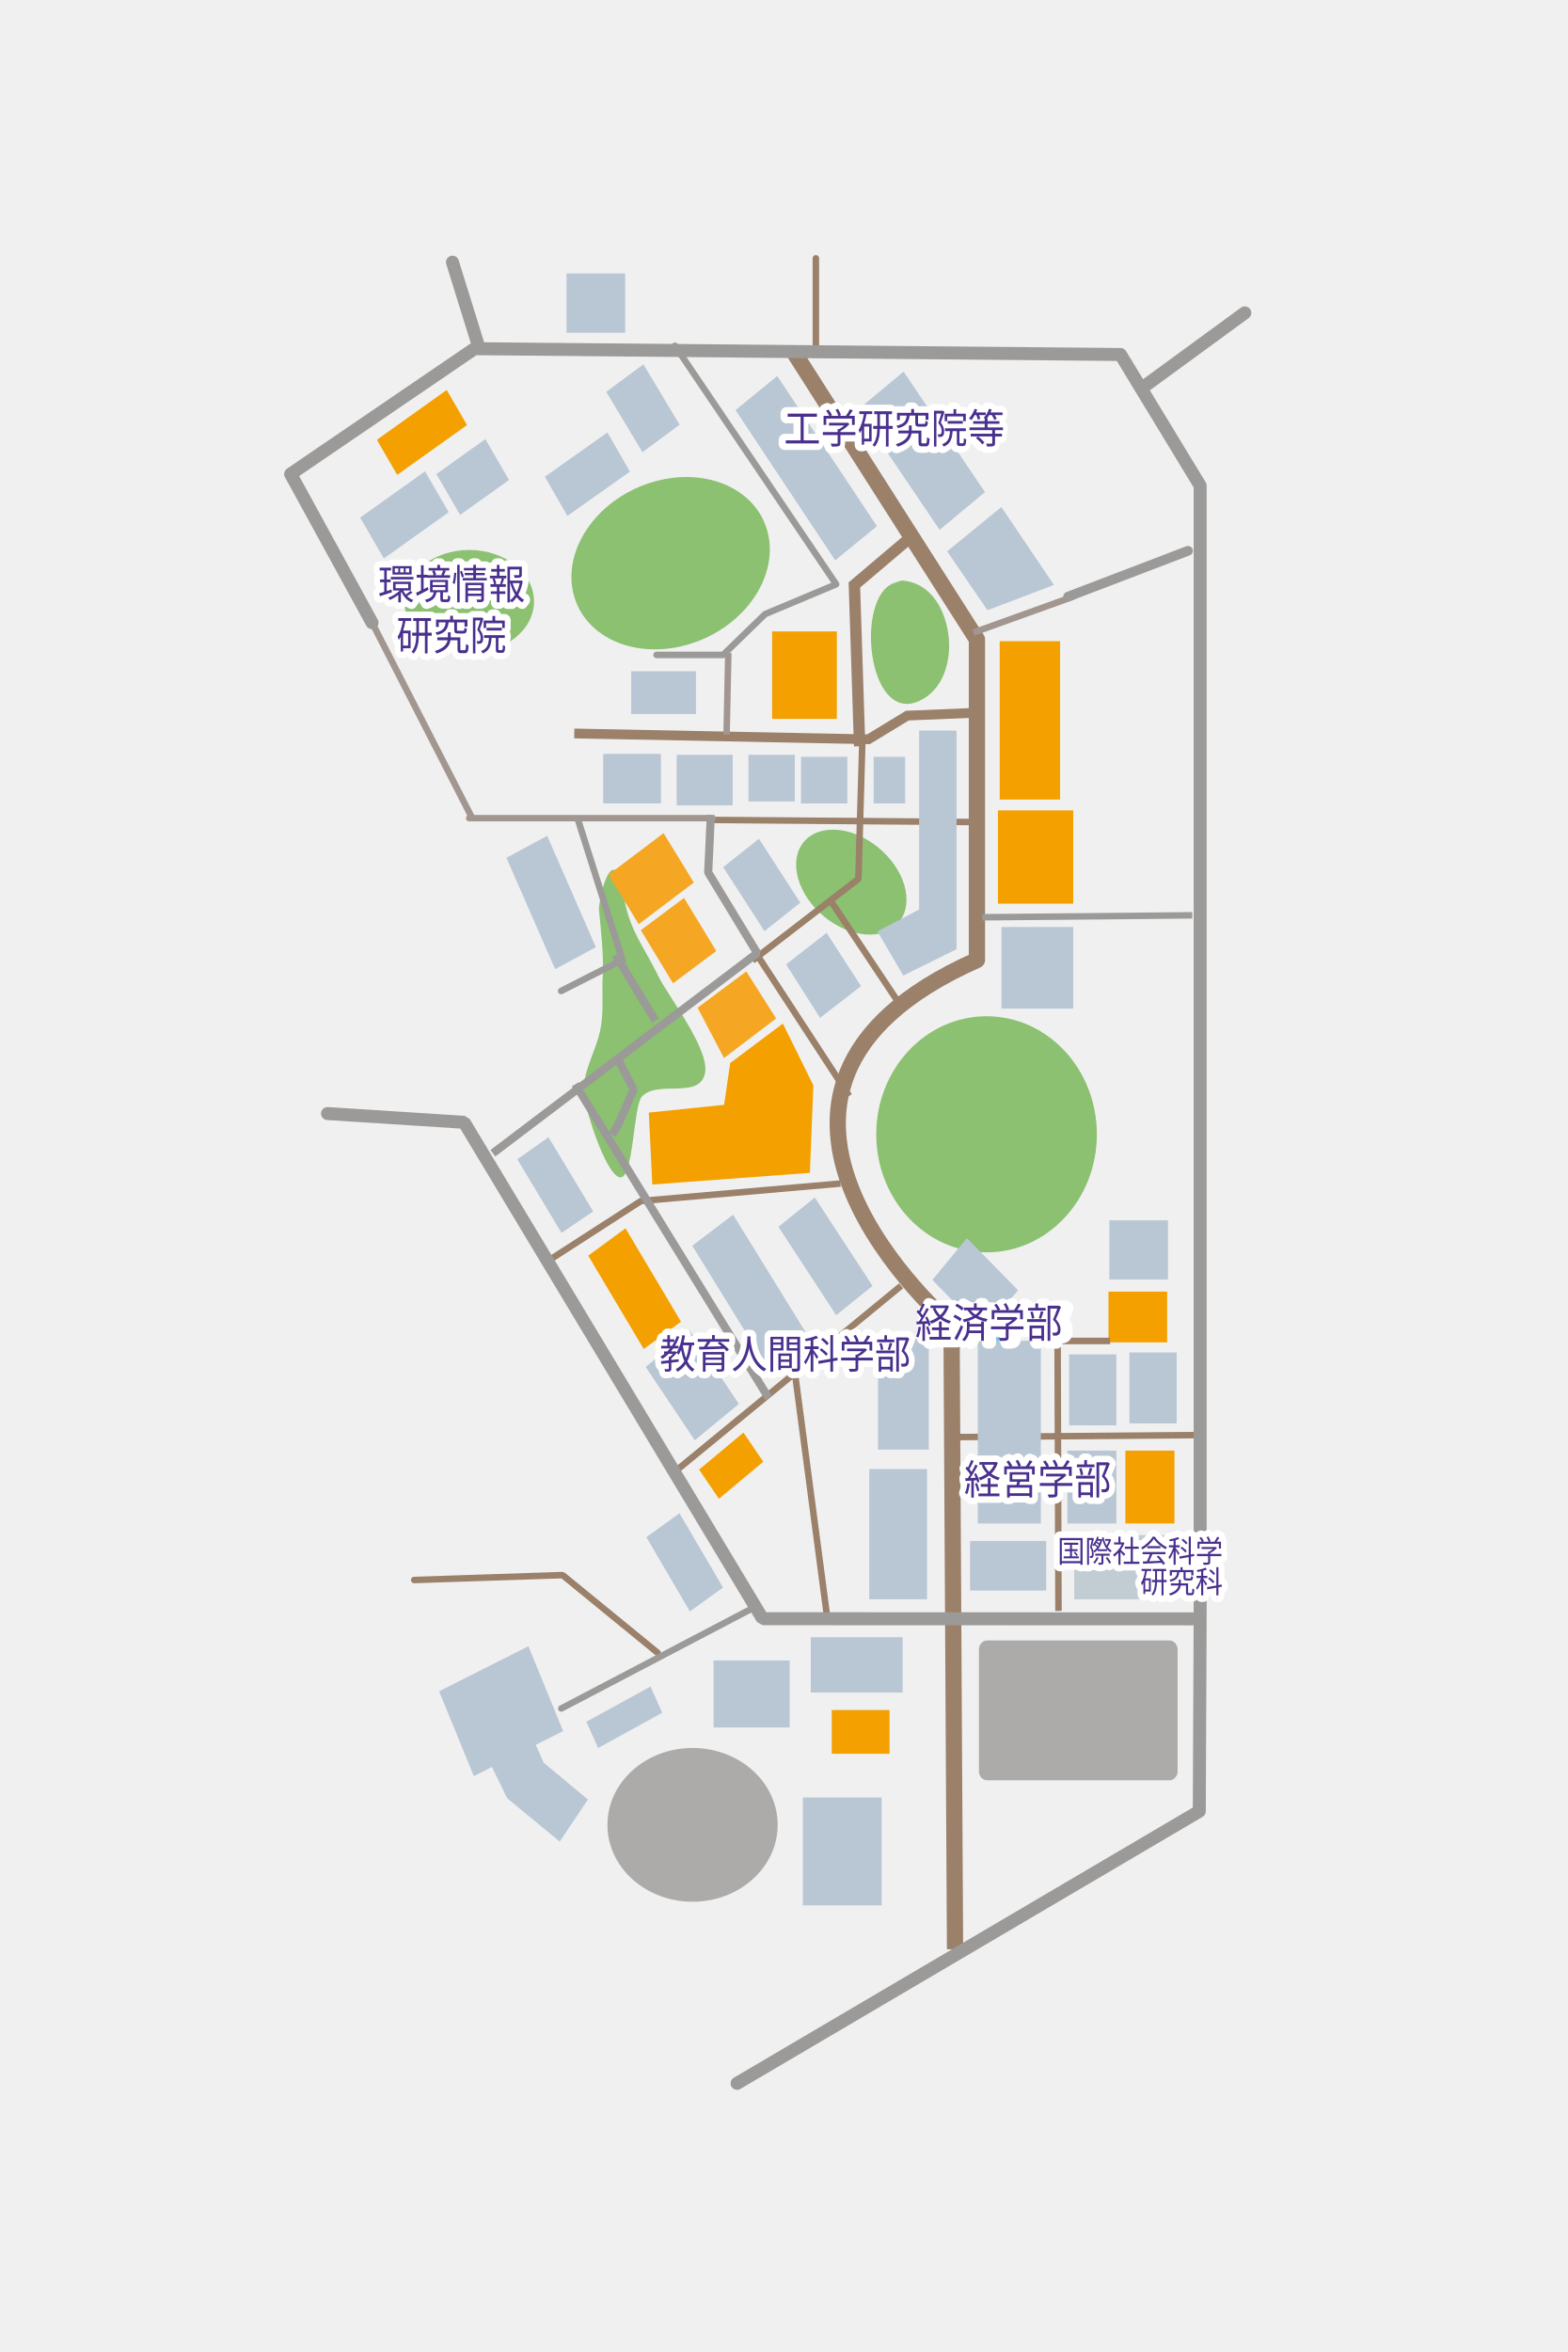
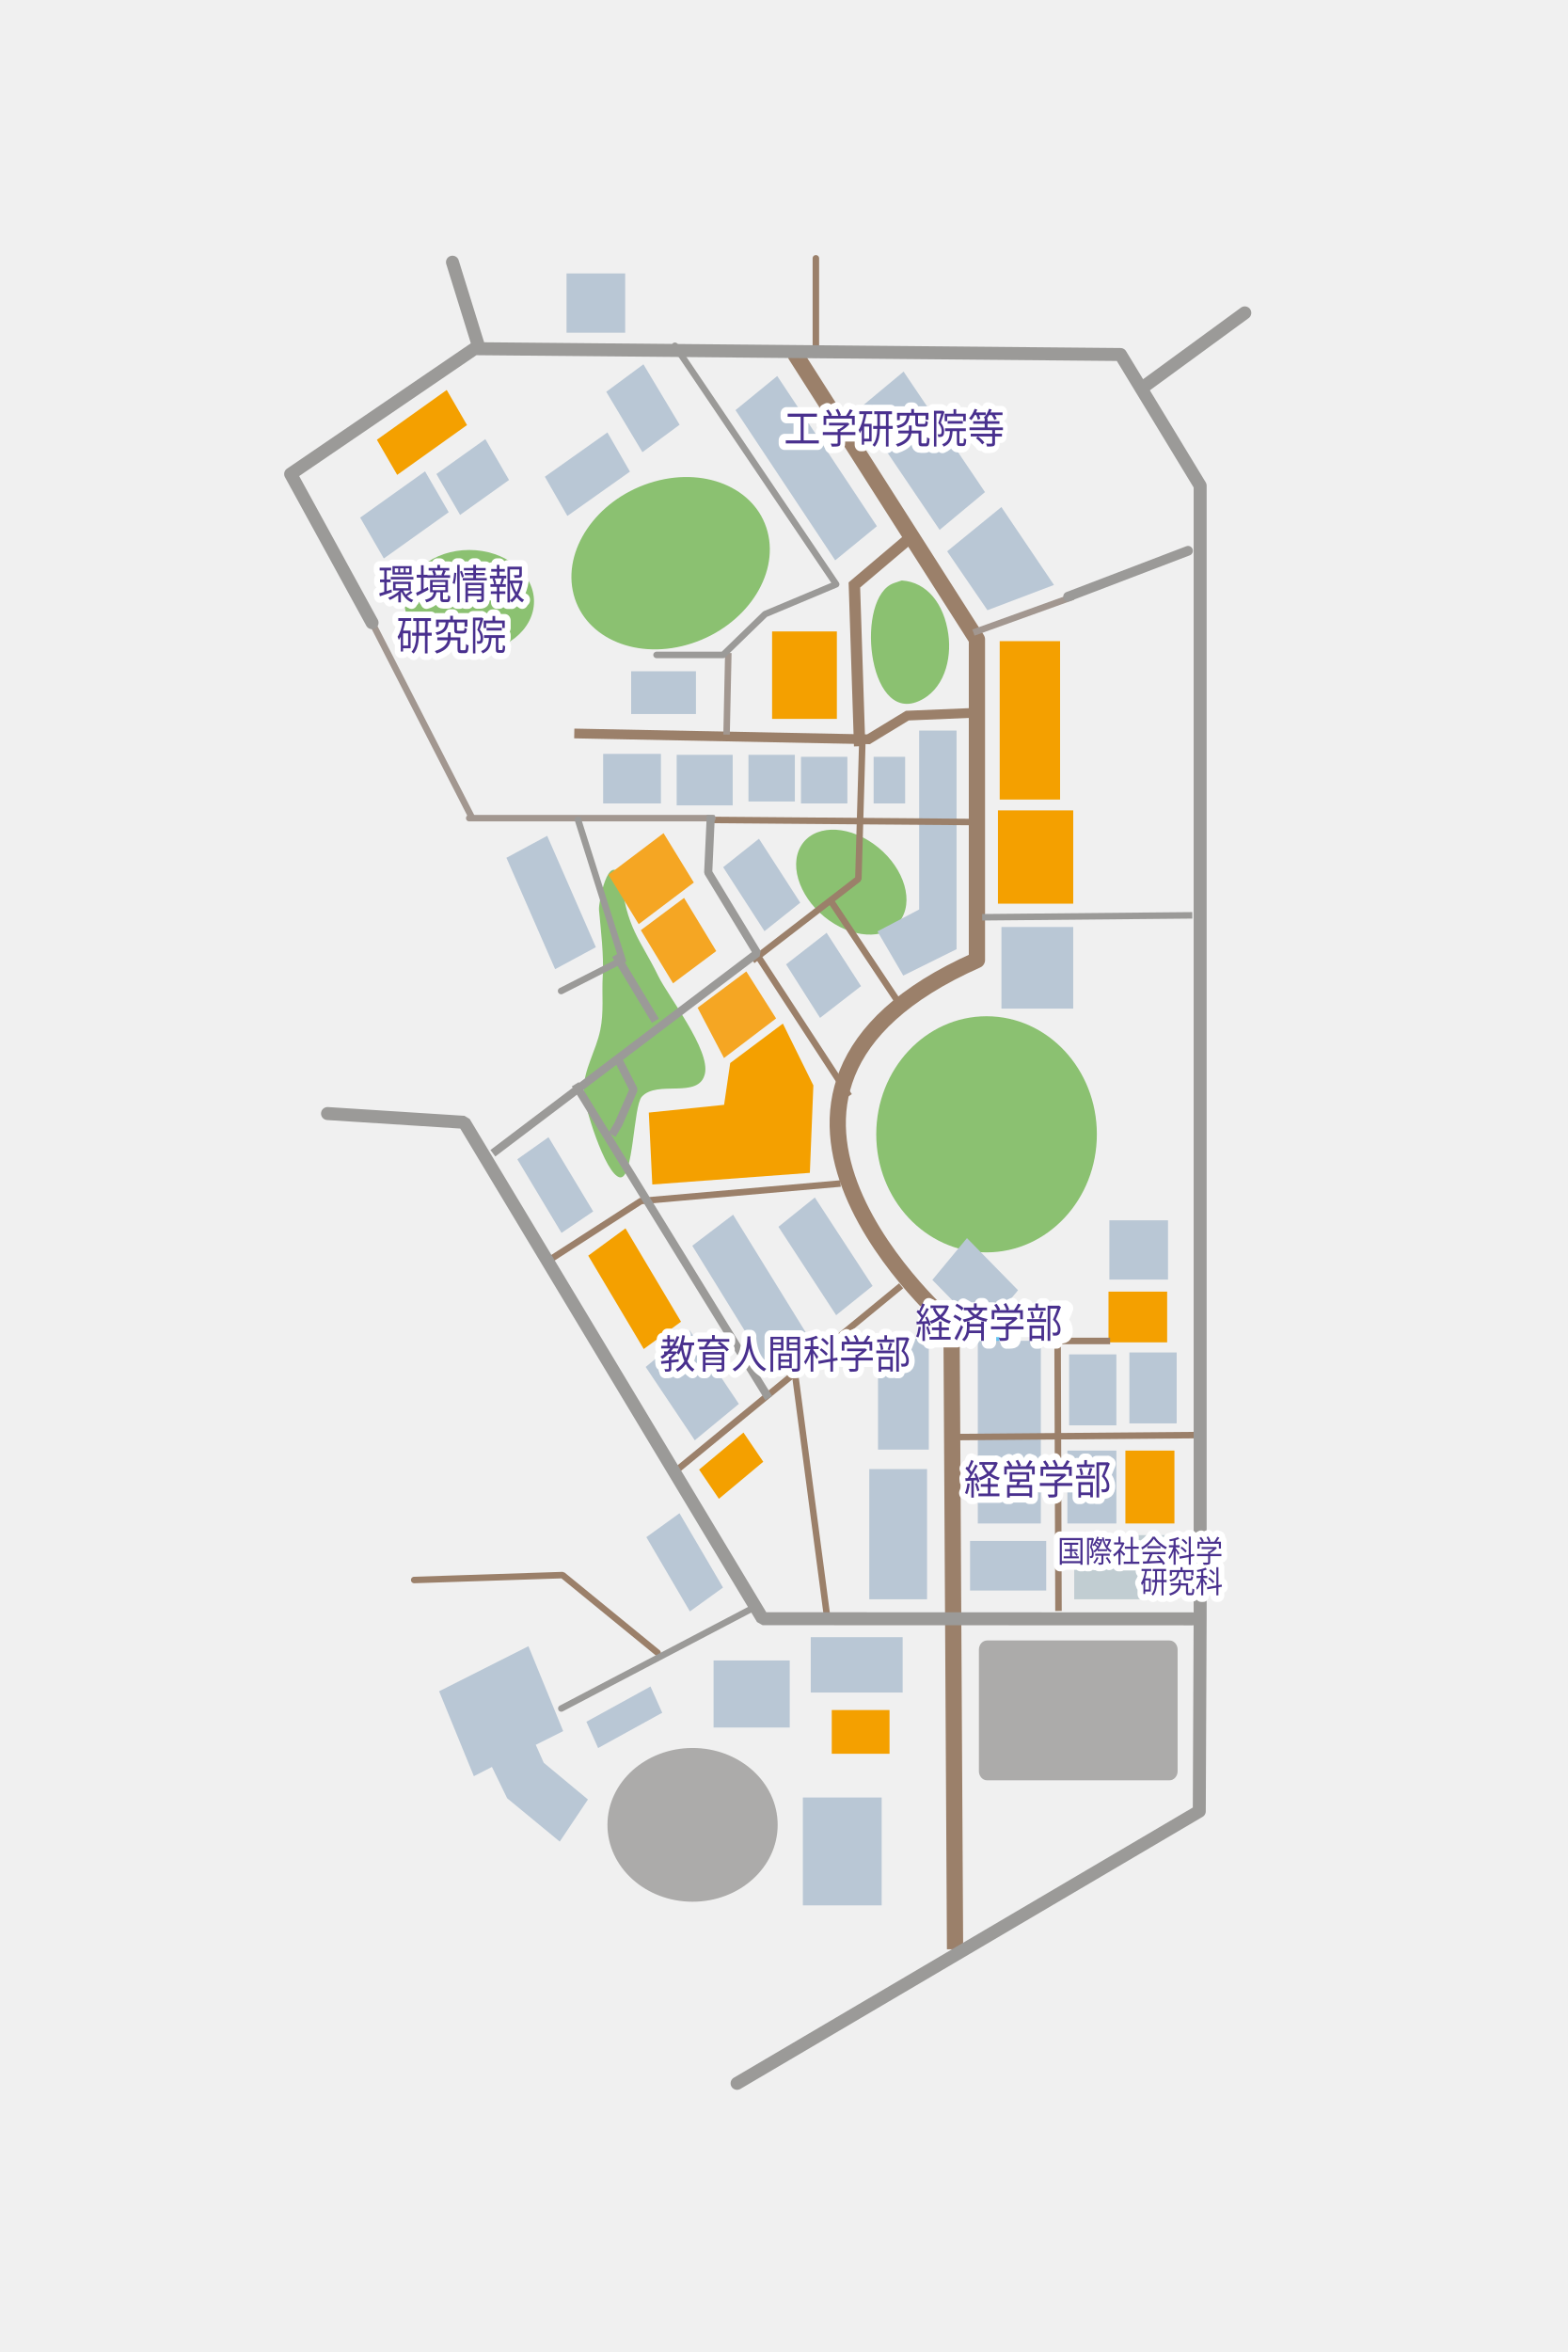
<svg xmlns="http://www.w3.org/2000/svg" xmlns:xlink="http://www.w3.org/1999/xlink" version="1.1" id="レイヤー_1" x="0px" y="0px" width="480px" height="720px" viewBox="0 0 480 720" enable-background="new 0 0 480 720" xml:space="preserve" font-family="Verdana">
  <g id="森">
    <path opacity="0.7" fill="#5FAC3B" d="M175.668,182.084c3.587,13.549,19.778,20.205,36.158,14.862 c16.385-5.344,26.761-20.663,23.174-34.213c-3.584-13.551-19.774-20.207-36.159-14.861 C182.46,153.213,172.081,168.536,175.668,182.084z" />
    <path opacity="0.7" fill="#5FAC3B" d="M276.145,281.002c-3.721,6.487-13.676,6.837-22.233,0.785 c-8.556-6.052-12.467-16.218-8.738-22.702c3.723-6.491,13.679-6.834,22.236-0.789C275.96,264.352,279.872,274.519,276.145,281.002z" />
    <path opacity="0.7" fill="#5FAC3B" d="M335.839,347.234c0,19.961-15.112,36.143-33.77,36.143c-18.652,0-33.772-16.182-33.772-36.143 c0-19.96,15.12-36.138,33.772-36.138C320.727,311.096,335.839,327.274,335.839,347.234z" />
    <path opacity="0.7" fill="#5FAC3B" d="M273.77,178.48c-11.978,4.067-8.32,42.958,7.425,36.205 c7.824-3.355,10.266-12.773,9.163-20.581c-1.288-9.174-6.478-15.934-14.274-16.406" />
    <path opacity="0.7" fill="#5FAC3B" d="M190.255,268.57c1.245,15.362,6.016,19.311,11.295,30.223 c2.992,6.174,16.051,22.662,14.261,29.984c-1.912,7.808-14.546,1.686-19.306,6.959c-2.618,2.901-2.507,25.485-6.735,24.68 c-4.486-0.856-11.198-22.598-11.113-26.606c0.147-6.586,3.803-12.064,5.137-18.484c1.171-5.621,0.421-10.957,0.76-16.595 c0.362-6.167-0.593-14.141-1.149-20.198C183.213,276.389,186.254,260.378,190.255,268.57" />
    <ellipse opacity="0.7" fill="#5FAC3B" cx="143.668" cy="184.123" rx="19.836" ry="15.765" />
  </g>
  <g id="建物_xFF08_黄色_xFF09_">
    <a>
      <polygon id="roomABb" fill="#F5A623" points="212.437,270.167 195.566,282.906 186.296,267.791 203.17,255.049" />
    </a>
    <a>
      <polygon id="roomEb" fill="#F5A623" points="219.301,291.143 206.07,301.014 196.214,284.748 209.448,274.872" />
    </a>
    <a>
      <polygon id="roomCDb" fill="#F5A623" points="237.626,311.767 221.671,323.886 213.595,308.49 228.508,297.371" />
    </a>
    <a>
      <rect id="roomKLMb" x="305.552" y="248.082" fill="#F4A000" width="23.051" height="28.551" />
    </a>
    <a>
      <polygon id="roomFP-1P-2QUWb" fill="#F4A000" points="239.702,313.343 223.577,325.418 221.705,338.211 198.653,340.587 199.725,362.604 247.966,359.032 249.039,332.263 " />
    </a>
    <a>
      <rect id="roomGb" x="339.404" y="395.392" fill="#F4A000" width="17.959" height="15.536" />
    </a>
    <a>
      <rect id="roomNb" x="306.093" y="196.271" fill="#F4A000" width="18.487" height="48.49" />
    </a>
    <a>
      <rect id="roomTb" x="254.669" y="523.482" fill="#F4A000" width="17.689" height="13.385" />
    </a>
    <a>
      <polygon id="roomJb" fill="#F4A000" points="233.7,447.476 220.119,458.819 214.056,449.881 227.64,438.538 " />
    </a>
    <a>
      <rect id="roomRb" x="236.405" y="193.297" fill="#F4A000" width="19.831" height="26.772" />
    </a>
    <a>
      <polygon id="roomIb" fill="#F4A000" points="208.518,404.606 197.106,412.965 180.105,384.385 191.511,376.025 " />
    </a>
    <a>
      <polygon id="roomOb" fill="#F4A000" points="136.777,119.377 115.392,134.628 121.615,145.37 142.992,130.12 " />
    </a>
    <a>
      <rect id="roomHb" x="344.578" y="444.059" fill="#F4A000" width="15.014" height="22.311" />
    </a>
+   </g>
+   <g id="建物グレー">
+     <path opacity="0.8" fill="#9B9A98" stroke="#9B9A98" stroke-width="0.658" d="M360.242,542.185c0,1.368-0.974,2.48-2.171,2.48 h-55.841c-1.205,0-2.178-1.112-2.178-2.48v-37.19c0-1.372,0.973-2.482,2.178-2.482h55.841c1.197,0,2.171,1.11,2.171,2.482V542.185z" />
+     <path opacity="0.8" fill="#9B9A98" stroke="#9B9A98" stroke-width="0.658" d="M237.78,558.629 c0,12.815-11.518,23.204-25.726,23.204c-14.209,0-25.734-10.389-25.734-23.204c0-12.814,11.524-23.206,25.734-23.206 C226.261,535.423,237.78,545.814,237.78,558.629z" />
+     <rect x="339.671" y="373.561" fill="#B9C7D5" width="17.957" height="18.148" />
+     <polygon fill="#66C6F1" points="310.419,412.876 304.523,412.876 300.236,400.976 305.057,396.809 " />
+     <rect x="326.809" y="444.059" fill="#B9C7D5" width="15.007" height="22.311" />
+     <polygon fill="#B9C7D5" points="253.096,285.552 240.682,295.217 251.085,311.598 263.63,301.878 " />
+     <polygon fill="#B9C7D5" points="167.942,348.121 158.397,354.873 171.92,377.417 181.625,370.844 " />
+     <polygon fill="#B9C7D5" points="322.708,179.067 302.335,186.799 289.995,168.768 306.607,155.213 " />
+     <polygon fill="#B9C7D5" points="226.231,429.771 212.728,440.903 197.695,418.455 211.202,407.318 " />
+     <rect x="266.152" y="449.715" fill="#B9C7D5" width="17.694" height="39.862" />
+     <rect x="268.836" y="409.854" fill="#B9C7D5" width="15.544" height="33.909" />
+     <polygon fill="#B9C7D5" points="182.444,289.958 169.964,296.683 155.058,262.588 167.542,255.868 " />
+     <rect x="245.247" y="231.671" fill="#B9C7D5" width="14.205" height="14.277" />
+     <rect x="207.189" y="231.073" fill="#B9C7D5" width="17.154" height="15.47" />
+     <rect x="184.677" y="230.782" fill="#B9C7D5" width="17.69" height="15.167" />
+     <rect x="248.241" y="501.175" fill="#B9C7D5" width="28.138" height="16.95" />
+     <rect x="245.823" y="550.255" fill="#B9C7D5" width="24.125" height="33.02" />
+     <rect x="218.483" y="508.312" fill="#B9C7D5" width="23.32" height="20.525" />
+     <rect x="267.49" y="231.671" fill="#B9C7D5" width="9.653" height="14.277" />
+     <rect x="193.25" y="205.493" fill="#B9C7D5" width="19.835" height="13.089" />
+     <polygon fill="#B9C7D5" points="221.376,485.979 211.231,493.3 197.902,470.562 208.048,463.237 " />
+     <polygon fill="#B9C7D5" points="183.132,535.115 179.539,527.066 199.169,516.271 202.76,524.313 " />
+     <polygon fill="#B9C7D5" points="248.396,410.609 235.894,420.12 211.961,381.348 224.463,371.841 " />
+     <polygon fill="#B9C7D5" points="267.165,393.643 256.014,402.608 238.34,375.553 249.488,366.578 " />
+     <polygon fill="#B9C7D5" points="268.497,161.084 255.724,171.528 225.199,125.548 237.975,115.103 " />
+     <rect x="328.911" y="469.942" fill="#C1CDD2" width="31.895" height="19.635" />
+     <rect x="297.018" y="471.725" fill="#B9C7D5" width="23.314" height="15.171" />
+     <rect x="327.342" y="414.61" fill="#B9C7D5" width="14.474" height="21.717" />
+     <polygon fill="#B9C7D5" points="301.586,150.645 287.696,162.207 262.766,125.323 276.663,113.756 " />
+     <polygon fill="#B9C7D5" points="245.031,276.331 234.071,285.054 221.423,265.473 232.379,256.754 " />
+     <rect x="306.626" y="283.773" fill="#B9C7D5" width="21.977" height="24.986" />
+     <polygon fill="#B9C7D5" points="301.106,407.769 285.469,391.809 296.069,379.015 311.711,394.97 " />
+     <rect x="299.388" y="410.447" fill="#B9C7D5" width="19.299" height="55.922" />
+     <polygon fill="#B9C7D5" points="292.882,290.57 276.567,298.649 268.659,285.113 281.421,278.419 281.421,223.642 292.882,223.642 " />
+     <polygon fill="#B9C7D5" points="134.445,517.734 161.796,503.939 172.441,529.934 164.048,534.13 166.49,539.627 180.018,550.865 171.382,563.754 155.283,550.484 150.621,540.898 145.087,543.73 " />
+     <polygon fill="#B9C7D5" points="208.09,130.017 196.699,138.421 185.623,119.938 197.007,111.526 " />
+     <polygon fill="#B9C7D5" points="185.98,132.374 166.823,145.94 173.721,157.94 192.88,144.375 " />
+     <polygon fill="#B9C7D5" points="148.609,134.425 133.617,145.108 140.87,157.626 155.855,146.938 " />
+     <polygon fill="#B9C7D5" points="130.142,144.287 110.277,158.451 117.523,170.964 137.388,156.804 " />
+     <rect x="345.799" y="414.02" fill="#B9C7D5" width="14.477" height="21.711" />
+     <rect x="229.167" y="231.073" fill="#B9C7D5" width="14.204" height="14.281" />
+     <rect x="173.466" y="83.705" fill="#B9C7D5" width="17.956" height="18.148" />
  </g>
  <g id="歩道">
    <polyline fill="none" stroke="#9B806A" stroke-width="1.989" stroke-miterlimit="1" points="257.347,362.305 196.24,367.656 168.632,385.457 " />
    <line fill="none" stroke="#9B806A" stroke-width="1.989" stroke-miterlimit="1" x1="367.778" y1="439.299" x2="290.052" y2="439.943" />
    <polyline fill="none" stroke="#9B806A" stroke-width="2.984" points="297.811,218.231 277.809,219.069 265.89,226.317 175.831,224.531" />
    <polyline fill="none" stroke="#9B806A" stroke-width="3.481" points="263.208,228.446 261.596,179.067 279.555,163.849" />
    <polyline fill="none" stroke="#9B806A" stroke-width="1.989" stroke-miterlimit="1" points="264.05,226.432 262.818,269.061 230.395,294.047" />
    <line fill="none" stroke="#9B806A" stroke-width="1.989" stroke-miterlimit="1" x1="254.246" y1="275.604" x2="276.338" y2="308.716" />
    <line fill="none" stroke="#9B806A" stroke-width="1.989" x1="243.314" y1="419.732" x2="253.329" y2="495.523" />
    <line fill="none" stroke="#9B806A" stroke-width="1.989" stroke-miterlimit="1" x1="232.313" y1="293.08" x2="259.989" y2="335.484" />
    <polyline fill="none" stroke="#9B806A" stroke-width="1.989" stroke-miterlimit="1" points="324.091,493.143 323.82,410.492 339.9,410.492" />
    <line fill="none" stroke="#9B806A" stroke-width="1.989" stroke-linecap="round" stroke-miterlimit="1" x1="249.806" y1="79.075" x2="249.806" y2="108.521" />
    <line fill="none" stroke="#9B806A" stroke-width="1.989" x1="299.119" y1="251.65" x2="218.445" y2="251.008" />
    <path fill="none" stroke="#9B806A" stroke-width="4.973" stroke-linejoin="round" stroke-miterlimit="1" d="M292.419,596.707 l-1.074-190.968c0,0-83.352-71.399,7.774-111.852v-98.162l-55.748-87.455" />
    <line fill="none" stroke="#9B806A" stroke-width="1.989" x1="275.912" y1="393.613" x2="206.158" y2="450.903" />
    <polyline fill="none" stroke="#9B806A" stroke-width="1.989" stroke-linecap="round" stroke-miterlimit="1" points="126.823,483.674 172.251,482.171 201.331,505.931" />
    <line fill="none" stroke="#A29790" stroke-width="1.989" stroke-miterlimit="1" x1="298.047" y1="193.643" x2="328.603" y2="182.644" />
    <line fill="none" stroke="#A29790" stroke-width="1.989" stroke-miterlimit="1" x1="223.001" y1="199.888" x2="222.463" y2="224.874" />
    <line fill="none" stroke="#A29790" stroke-width="1.989" stroke-linecap="round" x1="218.176" y1="250.458" x2="143.668" y2="250.458" />
    <line fill="none" stroke="#A29790" stroke-width="1.989" stroke-miterlimit="1" x1="113.648" y1="190.075" x2="144.737" y2="250.757" />
    <line fill="none" stroke="#9B9A98" stroke-width="1.989" stroke-miterlimit="1" x1="300.729" y1="280.799" x2="365.053" y2="280.204" />
    <line fill="none" stroke="#9B9A98" stroke-width="1.989" stroke-linecap="round" stroke-miterlimit="3" x1="230.545" y1="492.25" x2="171.865" y2="523.003" />
    <line fill="none" stroke="#9B9A98" stroke-width="3.979" stroke-linecap="round" stroke-miterlimit="1" x1="381.137" y1="95.779" x2="349.529" y2="118.882" />
    <line fill="none" stroke="#9B9A98" stroke-width="3.979" stroke-linecap="round" stroke-miterlimit="1" x1="138.537" y1="80.262" x2="146.309" y2="105.297" />
    <polyline fill="none" stroke="#9B9A98" stroke-width="2.487" stroke-miterlimit="1" points="187.397,347.385 189.357,344.102 193.991,333.555 188.948,323.677 " />
    <polyline fill="none" stroke="#9B9A98" stroke-width="2.018" stroke-linecap="round" points="176.982,250.972 190.563,293.818 171.812,303.357 " />
    <line fill="none" stroke="#9B9A98" stroke-width="2.487" stroke-miterlimit="1" x1="176.14" y1="331.916" x2="235.368" y2="427.997" />
    <polyline fill="none" stroke="#9B9A98" stroke-width="3.979" stroke-linecap="round" stroke-linejoin="round" points="225.684,637.754 367.2,554.465 367.466,494.925 367.466,148.678 343.078,108.521 145.274,106.739 88.991,145.11 113.915,190.625 " />
    <polyline fill="none" stroke="#9B9A98" stroke-width="2.487" stroke-miterlimit="1" points="217.642,249.518 216.84,267.068 231.847,291.76 150.906,353.036 " />
    <polyline fill="none" stroke="#9B9A98" stroke-width="3.979" stroke-linecap="round" stroke-linejoin="bevel" points="365.096,495.57 233.493,495.523 142.097,343.562 100.285,340.883 " />
    <line fill="none" stroke="#9B9A98" stroke-width="2.984" stroke-linecap="round" stroke-miterlimit="1" x1="363.754" y1="168.609" x2="327.034" y2="182.644" />
    <polyline fill="none" stroke="#9B9A98" stroke-width="1.989" stroke-linecap="round" stroke-linejoin="round" stroke-miterlimit="1" points="201.023,200.486 221.393,200.486 234.26,187.994 256.022,178.864 206.653,105.844 " />
    <line fill="none" stroke="#9B9A98" stroke-width="2.487" stroke-miterlimit="1" x1="200.673" y1="312.477" x2="188.497" y2="292.32" />
  </g>
-   <path opacity="0.8" fill="#9B9A98" stroke="#9B9A98" stroke-width="0.658" d="M360.242,542.185c0,1.368-0.974,2.48-2.171,2.48 h-55.841c-1.205,0-2.178-1.112-2.178-2.48v-37.19c0-1.372,0.973-2.482,2.178-2.482h55.841c1.197,0,2.171,1.11,2.171,2.482V542.185z" />
-   <path opacity="0.8" fill="#9B9A98" stroke="#9B9A98" stroke-width="0.658" d="M237.78,558.629 c0,12.815-11.518,23.204-25.726,23.204c-14.209,0-25.734-10.389-25.734-23.204c0-12.814,11.524-23.206,25.734-23.206 C226.261,535.423,237.78,545.814,237.78,558.629z" />
-   <rect x="339.671" y="373.561" fill="#B9C7D5" width="17.957" height="18.148" />
-   <polygon fill="#66C6F1" points="310.419,412.876 304.523,412.876 300.236,400.976 305.057,396.809 " />
-   <rect x="326.809" y="444.059" fill="#B9C7D5" width="15.007" height="22.311" />
-   <polygon fill="#B9C7D5" points="253.096,285.552 240.682,295.217 251.085,311.598 263.63,301.878 " />
-   <polygon fill="#B9C7D5" points="167.942,348.121 158.397,354.873 171.92,377.417 181.625,370.844 " />
-   <polygon fill="#B9C7D5" points="322.708,179.067 302.335,186.799 289.995,168.768 306.607,155.213 " />
-   <polygon fill="#B9C7D5" points="226.231,429.771 212.728,440.903 197.695,418.455 211.202,407.318 " />
-   <rect x="266.152" y="449.715" fill="#B9C7D5" width="17.694" height="39.862" />
-   <rect x="268.836" y="409.854" fill="#B9C7D5" width="15.544" height="33.909" />
-   <polygon fill="#B9C7D5" points="182.444,289.958 169.964,296.683 155.058,262.588 167.542,255.868 " />
-   <rect x="245.247" y="231.671" fill="#B9C7D5" width="14.205" height="14.277" />
-   <rect x="207.189" y="231.073" fill="#B9C7D5" width="17.154" height="15.47" />
-   <rect x="184.677" y="230.782" fill="#B9C7D5" width="17.69" height="15.167" />
-   <rect x="248.241" y="501.175" fill="#B9C7D5" width="28.138" height="16.95" />
-   <rect x="245.823" y="550.255" fill="#B9C7D5" width="24.125" height="33.02" />
-   <rect x="218.483" y="508.312" fill="#B9C7D5" width="23.32" height="20.525" />
-   <rect x="267.49" y="231.671" fill="#B9C7D5" width="9.653" height="14.277" />
-   <rect x="193.25" y="205.493" fill="#B9C7D5" width="19.835" height="13.089" />
-   <polygon fill="#B9C7D5" points="221.376,485.979 211.231,493.3 197.902,470.562 208.048,463.237 " />
-   <polygon fill="#B9C7D5" points="183.132,535.115 179.539,527.066 199.169,516.271 202.76,524.313 " />
-   <polygon fill="#B9C7D5" points="248.396,410.609 235.894,420.12 211.961,381.348 224.463,371.841 " />
-   <polygon fill="#B9C7D5" points="267.165,393.643 256.014,402.608 238.34,375.553 249.488,366.578 " />
-   <polygon fill="#B9C7D5" points="268.497,161.084 255.724,171.528 225.199,125.548 237.975,115.103 " />
-   <rect x="328.911" y="469.942" fill="#C1CDD2" width="31.895" height="19.635" />
-   <rect x="297.018" y="471.725" fill="#B9C7D5" width="23.314" height="15.171" />
-   <rect x="327.342" y="414.61" fill="#B9C7D5" width="14.474" height="21.717" />
-   <polygon fill="#B9C7D5" points="301.586,150.645 287.696,162.207 262.766,125.323 276.663,113.756 " />
-   <polygon fill="#B9C7D5" points="245.031,276.331 234.071,285.054 221.423,265.473 232.379,256.754 " />
-   <rect x="306.626" y="283.773" fill="#B9C7D5" width="21.977" height="24.986" />
-   <polygon fill="#B9C7D5" points="301.106,407.769 285.469,391.809 296.069,379.015 311.711,394.97 " />
-   <rect x="299.388" y="410.447" fill="#B9C7D5" width="19.299" height="55.922" />
-   <polygon fill="#B9C7D5" points="292.882,290.57 276.567,298.649 268.659,285.113 281.421,278.419 281.421,223.642 292.882,223.642 " />
-   <polygon fill="#B9C7D5" points="134.445,517.734 161.796,503.939 172.441,529.934 164.048,534.13 166.49,539.627 180.018,550.865 171.382,563.754 155.283,550.484 150.621,540.898 145.087,543.73 " />
-   <polygon fill="#B9C7D5" points="208.09,130.017 196.699,138.421 185.623,119.938 197.007,111.526 " />
-   <polygon fill="#B9C7D5" points="185.98,132.374 166.823,145.94 173.721,157.94 192.88,144.375 " />
-   <polygon fill="#B9C7D5" points="148.609,134.425 133.617,145.108 140.87,157.626 155.855,146.938 " />
-   <polygon fill="#B9C7D5" points="130.142,144.287 110.277,158.451 117.523,170.964 137.388,156.804 " />
-   <rect x="345.799" y="414.02" fill="#B9C7D5" width="14.477" height="21.711" />
-   <rect x="229.167" y="231.073" fill="#B9C7D5" width="14.204" height="14.281" />
-   <text transform="matrix(0.901 0 0 1 282.176 409.8535)" fill="#FFFFFF" stroke="#FFFFFF" stroke-width="4" stroke-linecap="round" stroke-linejoin="round" font-family="'KozGoPro-Bold-83pv-RKSJ-H'" font-size="12.501">経済学部</text>
-   <text transform="matrix(0.901 0 0 1 115.7395 183.3994)">
-     <tspan x="0" y="0" fill="#FFFFFF" stroke="#FFFFFF" stroke-width="4" stroke-linecap="round" stroke-linejoin="round" font-family="'KozGoPro-Bold-83pv-RKSJ-H'" font-size="12.501">環境情報</tspan>
-     <tspan x="6.25" y="15.626" fill="#FFFFFF" stroke="#FFFFFF" stroke-width="4" stroke-linecap="round" stroke-linejoin="round" font-family="'KozGoPro-Bold-83pv-RKSJ-H'" font-size="12.501">研究院</tspan>
-   </text>
-   <text transform="matrix(0.901 0 0 1 201.9827 418.9443)" fill="#FFFFFF" stroke="#FFFFFF" stroke-width="4" stroke-linecap="round" stroke-linejoin="round" font-family="'KozGoPro-Bold-83pv-RKSJ-H'" font-size="12.183">教育人間科学部</text>
-   <text transform="matrix(0.901 0 0 1 323.7502 478.2686)">
-     <tspan x="0" y="0" fill="#FFFFFF" stroke="#FFFFFF" stroke-width="4" stroke-linecap="round" stroke-linejoin="round" font-family="'KozGoPro-Bold-83pv-RKSJ-H'" font-size="9.376">国際社会科学</tspan>
-     <tspan x="28.127" y="9.376" fill="#FFFFFF" stroke="#FFFFFF" stroke-width="4" stroke-linecap="round" stroke-linejoin="round" font-family="'KozGoPro-Bold-83pv-RKSJ-H'" font-size="9.376">研究科</tspan>
-   </text>
-   <text transform="matrix(0.901 0 0 1 295.177 457.417)" fill="#FFFFFF" stroke="#FFFFFF" stroke-width="4" stroke-linecap="round" stroke-linejoin="round" font-family="'KozGoPro-Bold-83pv-RKSJ-H'" font-size="12.501">経営学部</text>
-   <text transform="matrix(0.901 0 0 1 239.6311 135.7129)" fill="#FFFFFF" stroke="#FFFFFF" stroke-width="4" stroke-linecap="round" stroke-linejoin="round" font-family="'KozGoPro-Bold-83pv-RKSJ-H'" font-size="12.501">工学研究院等</text>
-   <text transform="matrix(0.901 0 0 1 280.217 409.4707)" fill="#49308E" font-family="'KozGoPro-Bold-83pv-RKSJ-H'" font-size="12.501">経済学部</text>
-   <text transform="matrix(0.901 0 0 1 115.7395 183.3994)">
-     <tspan x="0" y="0" fill="#49308E" font-family="'KozGoPro-Bold-83pv-RKSJ-H'" font-size="12.501">環境情報</tspan>
-     <tspan x="6.25" y="15.626" fill="#49308E" font-family="'KozGoPro-Bold-83pv-RKSJ-H'" font-size="12.501">研究院</tspan>
-   </text>
-   <text transform="matrix(0.901 0 0 1 201.9827 418.9443)" fill="#49308E" font-family="'KozGoPro-Bold-83pv-RKSJ-H'" font-size="12.183">教育人間科学部</text>
-   <text transform="matrix(0.901 0 0 1 323.7502 478.2686)">
-     <tspan x="0" y="0" fill="#49308E" font-family="'KozGoPro-Bold-83pv-RKSJ-H'" font-size="9.376">国際社会科学</tspan>
-     <tspan x="28.127" y="9.376" fill="#49308E" font-family="'KozGoPro-Bold-83pv-RKSJ-H'" font-size="9.376">研究科</tspan>
-   </text>
-   <text transform="matrix(0.901 0 0 1 295.177 457.417)" fill="#49308E" font-family="'KozGoPro-Bold-83pv-RKSJ-H'" font-size="12.501">経営学部</text>
-   <text transform="matrix(0.901 0 0 1 240.0002 135.7129)" fill="#49308E" font-family="'KozGoPro-Bold-83pv-RKSJ-H'" font-size="12.501">工学研究院等</text>
-   <rect x="173.466" y="83.705" fill="#B9C7D5" width="17.956" height="18.148" />
+   <g id="エリア名">
+     <text transform="matrix(0.901 0 0 1 282.176 409.8535)" fill="#FFFFFF" stroke="#FFFFFF" stroke-width="4" stroke-linecap="round" stroke-linejoin="round" font-family="'KozGoPro-Bold-83pv-RKSJ-H'" font-size="12.501">経済学部</text>
+     <text transform="matrix(0.901 0 0 1 115.7395 183.3994)">
+       <tspan x="0" y="0" fill="#FFFFFF" stroke="#FFFFFF" stroke-width="4" stroke-linecap="round" stroke-linejoin="round" font-family="'KozGoPro-Bold-83pv-RKSJ-H'" font-size="12.501">環境情報</tspan>
+       <tspan x="6.25" y="15.626" fill="#FFFFFF" stroke="#FFFFFF" stroke-width="4" stroke-linecap="round" stroke-linejoin="round" font-family="'KozGoPro-Bold-83pv-RKSJ-H'" font-size="12.501">研究院</tspan>
+     </text>
+     <text transform="matrix(0.901 0 0 1 201.9827 418.9443)" fill="#FFFFFF" stroke="#FFFFFF" stroke-width="4" stroke-linecap="round" stroke-linejoin="round" font-family="'KozGoPro-Bold-83pv-RKSJ-H'" font-size="12.183">教育人間科学部</text>
+     <text transform="matrix(0.901 0 0 1 323.7502 478.2686)">
+       <tspan x="0" y="0" fill="#FFFFFF" stroke="#FFFFFF" stroke-width="4" stroke-linecap="round" stroke-linejoin="round" font-family="'KozGoPro-Bold-83pv-RKSJ-H'" font-size="9.376">国際社会科学</tspan>
+       <tspan x="28.127" y="9.376" fill="#FFFFFF" stroke="#FFFFFF" stroke-width="4" stroke-linecap="round" stroke-linejoin="round" font-family="'KozGoPro-Bold-83pv-RKSJ-H'" font-size="9.376">研究科</tspan>
+     </text>
+     <text transform="matrix(0.901 0 0 1 295.177 457.417)" fill="#FFFFFF" stroke="#FFFFFF" stroke-width="4" stroke-linecap="round" stroke-linejoin="round" font-family="'KozGoPro-Bold-83pv-RKSJ-H'" font-size="12.501">経営学部</text>
+     <text transform="matrix(0.901 0 0 1 239.6311 135.7129)" fill="#FFFFFF" stroke="#FFFFFF" stroke-width="4" stroke-linecap="round" stroke-linejoin="round" font-family="'KozGoPro-Bold-83pv-RKSJ-H'" font-size="12.501">工学研究院等</text>
+     <text transform="matrix(0.901 0 0 1 280.217 409.4707)" fill="#49308E" font-family="'KozGoPro-Bold-83pv-RKSJ-H'" font-size="12.501">経済学部</text>
+     <text transform="matrix(0.901 0 0 1 115.7395 183.3994)">
+       <tspan x="0" y="0" fill="#49308E" font-family="'KozGoPro-Bold-83pv-RKSJ-H'" font-size="12.501">環境情報</tspan>
+       <tspan x="6.25" y="15.626" fill="#49308E" font-family="'KozGoPro-Bold-83pv-RKSJ-H'" font-size="12.501">研究院</tspan>
+     </text>
+     <text transform="matrix(0.901 0 0 1 201.9827 418.9443)" fill="#49308E" font-family="'KozGoPro-Bold-83pv-RKSJ-H'" font-size="12.183">教育人間科学部</text>
+     <text transform="matrix(0.901 0 0 1 323.7502 478.2686)">
+       <tspan x="0" y="0" fill="#49308E" font-family="'KozGoPro-Bold-83pv-RKSJ-H'" font-size="9.376">国際社会科学</tspan>
+       <tspan x="28.127" y="9.376" fill="#49308E" font-family="'KozGoPro-Bold-83pv-RKSJ-H'" font-size="9.376">研究科</tspan>
+     </text>
+     <text transform="matrix(0.901 0 0 1 295.177 457.417)" fill="#49308E" font-family="'KozGoPro-Bold-83pv-RKSJ-H'" font-size="12.501">経営学部</text>
+     <text transform="matrix(0.901 0 0 1 240.0002 135.7129)" fill="#49308E" font-family="'KozGoPro-Bold-83pv-RKSJ-H'" font-size="12.501">工学研究院等</text>
+   </g>
  <defs>
    <symbol id="bgbox">
      <rect x="3" y="3" width="260" height="60" fill="black" opacity="0.3" rx="5" ry="5" stroke="black" stroke-width="2" />
      <rect x="0" y="0" width="260" height="60" fill="url(#box)" opacity="1" rx="5" ry="5" stroke="url(#frame)" stroke-width="2" />
    </symbol>
    <text id="closeicon" x="242" y="16" font-size="15" fill="white" text-align="justify">×</text>
    <linearGradient id="box" x1="0%" y1="0%" x2="0%" y2="100%">
      <stop offset="0%" stop-color="#4488ff" />
      <stop offset="35%" stop-color="#4488ff" />
      <stop offset="35%" stop-color="white" />
      <stop offset="90%" stop-color="white" />
      <stop offset="100%" stop-color="#eeeeee" />
    </linearGradient>
    <linearGradient id="frame" x1="0%" y1="0%" x2="100%" y2="100%">
      <stop offset="20%" stop-color="#cccccc" />
      <stop offset="80%" stop-color="#666666" />
    </linearGradient>
+     <linearGradient id="crowd-gradient" x1="0%" y1="0%" x2="1000%" y2="0%">
+       <stop offset="0%" stop-color="#f2a000" />
+       <stop offset="100%" stop-color="#e48e8c" />
+     </linearGradient>
  </defs>
  <style type="text/css">
  .roomname  { font-size: 12px; fill: white; }
  .content   { font-size: 12px; fill: black; }
  .more { font-size: 12px; fill: blue; }
</style>
  <g id="roomAB" transform="translate(160,60)" style="display:none">
    <g id="roomA" transform="translate(0,0)">
      <use xlink:href="#bgbox" />
      <a>
        <use xlink:href="#closeicon" />
      </a>
      <a xlink:href="A.svg">
        <text id="A_room_name" class="roomname" x="5" y="16" />
      </a>
      <text id="A_content_0" class="content" x="5" y="36" />
      <text id="A_content_1" class="content" x="5" y="52" />
      <a xlink:href="A.svg">
        <text id="A_more" class="more" x="200" y="52" />
      </a>
    </g>
    <g id="roomB" transform="translate(0,70)">
      <use xlink:href="#bgbox" />
      <a>
        <use xlink:href="#closeicon" />
      </a>
      <a xlink:href="B.svg">
        <text id="B_room_name" class="roomname" x="5" y="16" />
      </a>
      <text id="B_content_0" class="content" x="5" y="36" />
      <text id="B_content_1" class="content" x="5" y="52" />
      <a xlink:href="B.svg">
        <text id="B_more" class="more" x="200" y="52" />
      </a>
    </g>
  </g>
  <g id="roomE" transform="translate(160,120)" style="display:none">
    <use xlink:href="#bgbox" />
    <a>
      <use xlink:href="#closeicon" />
    </a>
    <a xlink:href="E.svg">
      <text id="E_room_name" class="roomname" x="5" y="16" />
    </a>
    <text id="E_content_0" class="content" x="5" y="36" />
    <text id="E_content_1" class="content" x="5" y="52" />
    <a xlink:href="E.svg">
      <text id="E_more" class="more" x="200" y="52" />
    </a>
  </g>
  <g id="roomCD" transform="translate(160,120)" style="display:none">
    <use xlink:href="#bgbox" />
    <a>
      <use xlink:href="#closeicon" />
    </a>
    <a xlink:href="CD.svg">
      <text id="CD_room_name" class="roomname" x="5" y="16" />
    </a>
    <text id="CD_content_0" class="content" x="5" y="36" />
    <text id="CD_content_1" class="content" x="5" y="52" />
    <a xlink:href="CD.svg">
      <text id="CD_more" class="more" x="200" y="52" />
    </a>
  </g>
  <g id="roomKLM" transform="translate(20,40)" style="display:none">
    <g id="roomK" transform="translate(0,0)">
      <use xlink:href="#bgbox" />
      <a>
        <use xlink:href="#closeicon" />
      </a>
      <a xlink:href="K.svg">
        <text id="K_room_name" class="roomname" x="5" y="16" />
      </a>
      <text id="K_content_0" class="content" x="5" y="36" />
      <text id="K_content_1" class="content" x="5" y="52" />
      <a xlink:href="K.svg">
        <text id="K_more" class="more" x="200" y="52" />
      </a>
    </g>
    <g id="roomL" transform="translate(0,70)">
      <use xlink:href="#bgbox" />
      <a>
        <use xlink:href="#closeicon" />
      </a>
      <a xlink:href="L.svg">
        <text id="L_room_name" class="roomname" x="5" y="16" />
      </a>
      <text id="L_content_0" class="content" x="5" y="36" />
      <text id="L_content_1" class="content" x="5" y="52" />
      <a xlink:href="L.svg">
        <text id="L_more" class="more" x="200" y="52" />
      </a>
    </g>
    <g id="roomM" transform="translate(0,140)">
      <use xlink:href="#bgbox" />
      <a>
        <use xlink:href="#closeicon" />
      </a>
      <a xlink:href="M.svg">
        <text id="M_room_name" class="roomname" x="5" y="16" />
      </a>
      <text id="M_content_0" class="content" x="5" y="36" />
      <text id="M_content_1" class="content" x="5" y="52" />
      <a xlink:href="M.svg">
        <text id="M_more" class="more" x="200" y="52" />
      </a>
    </g>
  </g>
  <g id="roomFP-1P-2QUW" transform="translate(20,40)" style="display:none">
    <g id="roomF" transform="translate(0,0)">
      <use xlink:href="#bgbox" />
      <a>
        <use xlink:href="#closeicon" />
      </a>
      <a xlink:href="F.svg">
        <text id="F_room_name" class="roomname" x="5" y="16" />
      </a>
      <text id="F_content_0" class="content" x="5" y="36" />
      <text id="F_content_1" class="content" x="5" y="52" />
      <a xlink:href="F.svg">
        <text id="F_more" class="more" x="200" y="52" />
      </a>
    </g>
    <g id="roomP-2" transform="translate(0,70)">
      <use xlink:href="#bgbox" />
      <a>
        <use xlink:href="#closeicon" />
      </a>
      <a xlink:href="P-2.svg">
        <text id="P-2_room_name" class="roomname" x="5" y="16" />
      </a>
      <text id="P-2_content_0" class="content" x="5" y="36" />
      <text id="P-2_content_1" class="content" x="5" y="52" />
      <a xlink:href="P-2.svg">
        <text id="P-2_more" class="more" x="200" y="52" />
      </a>
    </g>
    <g id="roomP-1" transform="translate(0,140)">
      <use xlink:href="#bgbox" />
      <a>
        <use xlink:href="#closeicon" />
      </a>
      <a xlink:href="P-1.svg">
        <text id="P-1_room_name" class="roomname" x="5" y="16" />
      </a>
      <text id="P-1_content_0" class="content" x="5" y="36" />
      <text id="P-1_content_1" class="content" x="5" y="52" />
      <a xlink:href="P-1.svg">
        <text id="P-1_more" class="more" x="200" y="52" />
      </a>
    </g>
    <g id="roomQ" transform="translate(0,390)">
      <use xlink:href="#bgbox" />
      <a>
        <use xlink:href="#closeicon" />
      </a>
      <a xlink:href="Q.svg">
        <text id="Q_room_name" class="roomname" x="5" y="16" />
      </a>
      <text id="Q_content_0" class="content" x="5" y="36" />
      <text id="Q_content_1" class="content" x="5" y="52" />
      <a xlink:href="Q.svg">
        <text id="Q_more" class="more" x="200" y="52" />
      </a>
    </g>
    <g id="roomU" transform="translate(0,460)">
      <use xlink:href="#bgbox" />
      <a>
        <use xlink:href="#closeicon" />
      </a>
      <a xlink:href="U.svg">
        <text id="U_room_name" class="roomname" x="5" y="16" />
      </a>
      <text id="U_content_0" class="content" x="5" y="36" />
      <text id="U_content_1" class="content" x="5" y="52" />
      <a xlink:href="U.svg">
        <text id="U_more" class="more" x="200" y="52" />
      </a>
    </g>
    <g id="roomW" transform="translate(0,530)">
      <use xlink:href="#bgbox" />
      <a>
        <use xlink:href="#closeicon" />
      </a>
      <a xlink:href="W.svg">
        <text id="W_room_name" class="roomname" x="5" y="16" />
      </a>
      <text id="W_content_0" class="content" x="5" y="36" />
      <text id="W_content_1" class="content" x="5" y="52" />
      <a xlink:href="W.svg">
        <text id="W_more" class="more" x="200" y="52" />
      </a>
    </g>
  </g>
  <g id="roomG" transform="translate(160,120)" style="display:none">
    <use xlink:href="#bgbox" />
    <a>
      <use xlink:href="#closeicon" />
    </a>
    <a xlink:href="G.svg">
      <text id="G_room_name" class="roomname" x="5" y="16" />
    </a>
    <text id="G_content_0" class="content" x="5" y="36" />
    <text id="G_content_1" class="content" x="5" y="52" />
    <a xlink:href="G.svg">
      <text id="G_more" class="more" x="200" y="52" />
    </a>
  </g>
  <g id="roomN" transform="translate(160,120)" style="display:none">
    <use xlink:href="#bgbox" />
    <a>
      <use xlink:href="#closeicon" />
    </a>
    <a xlink:href="N.svg">
      <text id="N_room_name" class="roomname" x="5" y="16" />
    </a>
    <text id="N_content_0" class="content" x="5" y="36" />
    <text id="N_content_1" class="content" x="5" y="52" />
    <a xlink:href="N.svg">
      <text id="N_more" class="more" x="200" y="52" />
    </a>
  </g>
  <g id="roomT" transform="translate(20,450)" style="display:none">
    <use xlink:href="#bgbox" />
    <a>
      <use xlink:href="#closeicon" />
    </a>
    <a xlink:href="T.svg">
      <text id="T_room_name" class="roomname" x="5" y="16" />
    </a>
    <text id="T_content_0" class="content" x="5" y="36" />
    <text id="T_content_1" class="content" x="5" y="52" />
    <a xlink:href="T.svg">
      <text id="T_more" class="more" x="200" y="52" />
    </a>
  </g>
  <g id="roomJ" transform="translate(20,330)" style="display:none">
    <use xlink:href="#bgbox" />
    <a>
      <use xlink:href="#closeicon" />
    </a>
    <a xlink:href="J.svg">
      <text id="J_room_name" class="roomname" x="5" y="16" />
    </a>
    <text id="J_content_0" class="content" x="5" y="36" />
    <text id="J_content_1" class="content" x="5" y="52" />
    <a xlink:href="J.svg">
      <text id="J_more" class="more" x="200" y="52" />
    </a>
  </g>
  <g id="roomR" transform="translate(160,120)" style="display:none">
    <use xlink:href="#bgbox" />
    <a>
      <use xlink:href="#closeicon" />
    </a>
    <a xlink:href="R.svg">
      <text id="R_room_name" class="roomname" x="5" y="16" />
    </a>
    <text id="R_content_0" class="content" x="5" y="36" />
    <text id="R_content_1" class="content" x="5" y="52" />
    <a xlink:href="R.svg">
      <text id="R_more" class="more" x="200" y="52" />
    </a>
  </g>
  <g id="roomI" transform="translate(20,200)" style="display:none">
    <use xlink:href="#bgbox" />
    <a>
      <use xlink:href="#closeicon" />
    </a>
    <a xlink:href="I.svg">
      <text id="I_room_name" class="roomname" x="5" y="16" />
    </a>
    <text id="I_content_0" class="content" x="5" y="36" />
    <text id="I_content_1" class="content" x="5" y="52" />
    <a xlink:href="I.svg">
      <text id="I_more" class="more" x="200" y="52" />
    </a>
  </g>
  <g id="roomO" transform="translate(20,40)" style="display:none">
    <use xlink:href="#bgbox" />
    <a>
      <use xlink:href="#closeicon" />
    </a>
    <a xlink:href="O.svg">
      <text id="O_room_name" class="roomname" x="5" y="16" />
    </a>
    <text id="O_content_0" class="content" x="5" y="36" />
    <text id="O_content_1" class="content" x="5" y="52" />
    <a xlink:href="O.svg">
      <text id="O_more" class="more" x="200" y="52" />
    </a>
  </g>
  <g id="roomH" transform="translate(160,340)" style="display:none">
    <use xlink:href="#bgbox" />
    <a>
      <use xlink:href="#closeicon" />
    </a>
    <a xlink:href="H.svg">
      <text id="H_room_name" class="roomname" x="5" y="16" />
    </a>
    <text id="H_content_0" class="content" x="5" y="36" />
    <text id="H_content_1" class="content" x="5" y="52" />
    <a xlink:href="H.svg">
      <text id="H_more" class="more" x="200" y="52" />
    </a>
  </g>
</svg>
